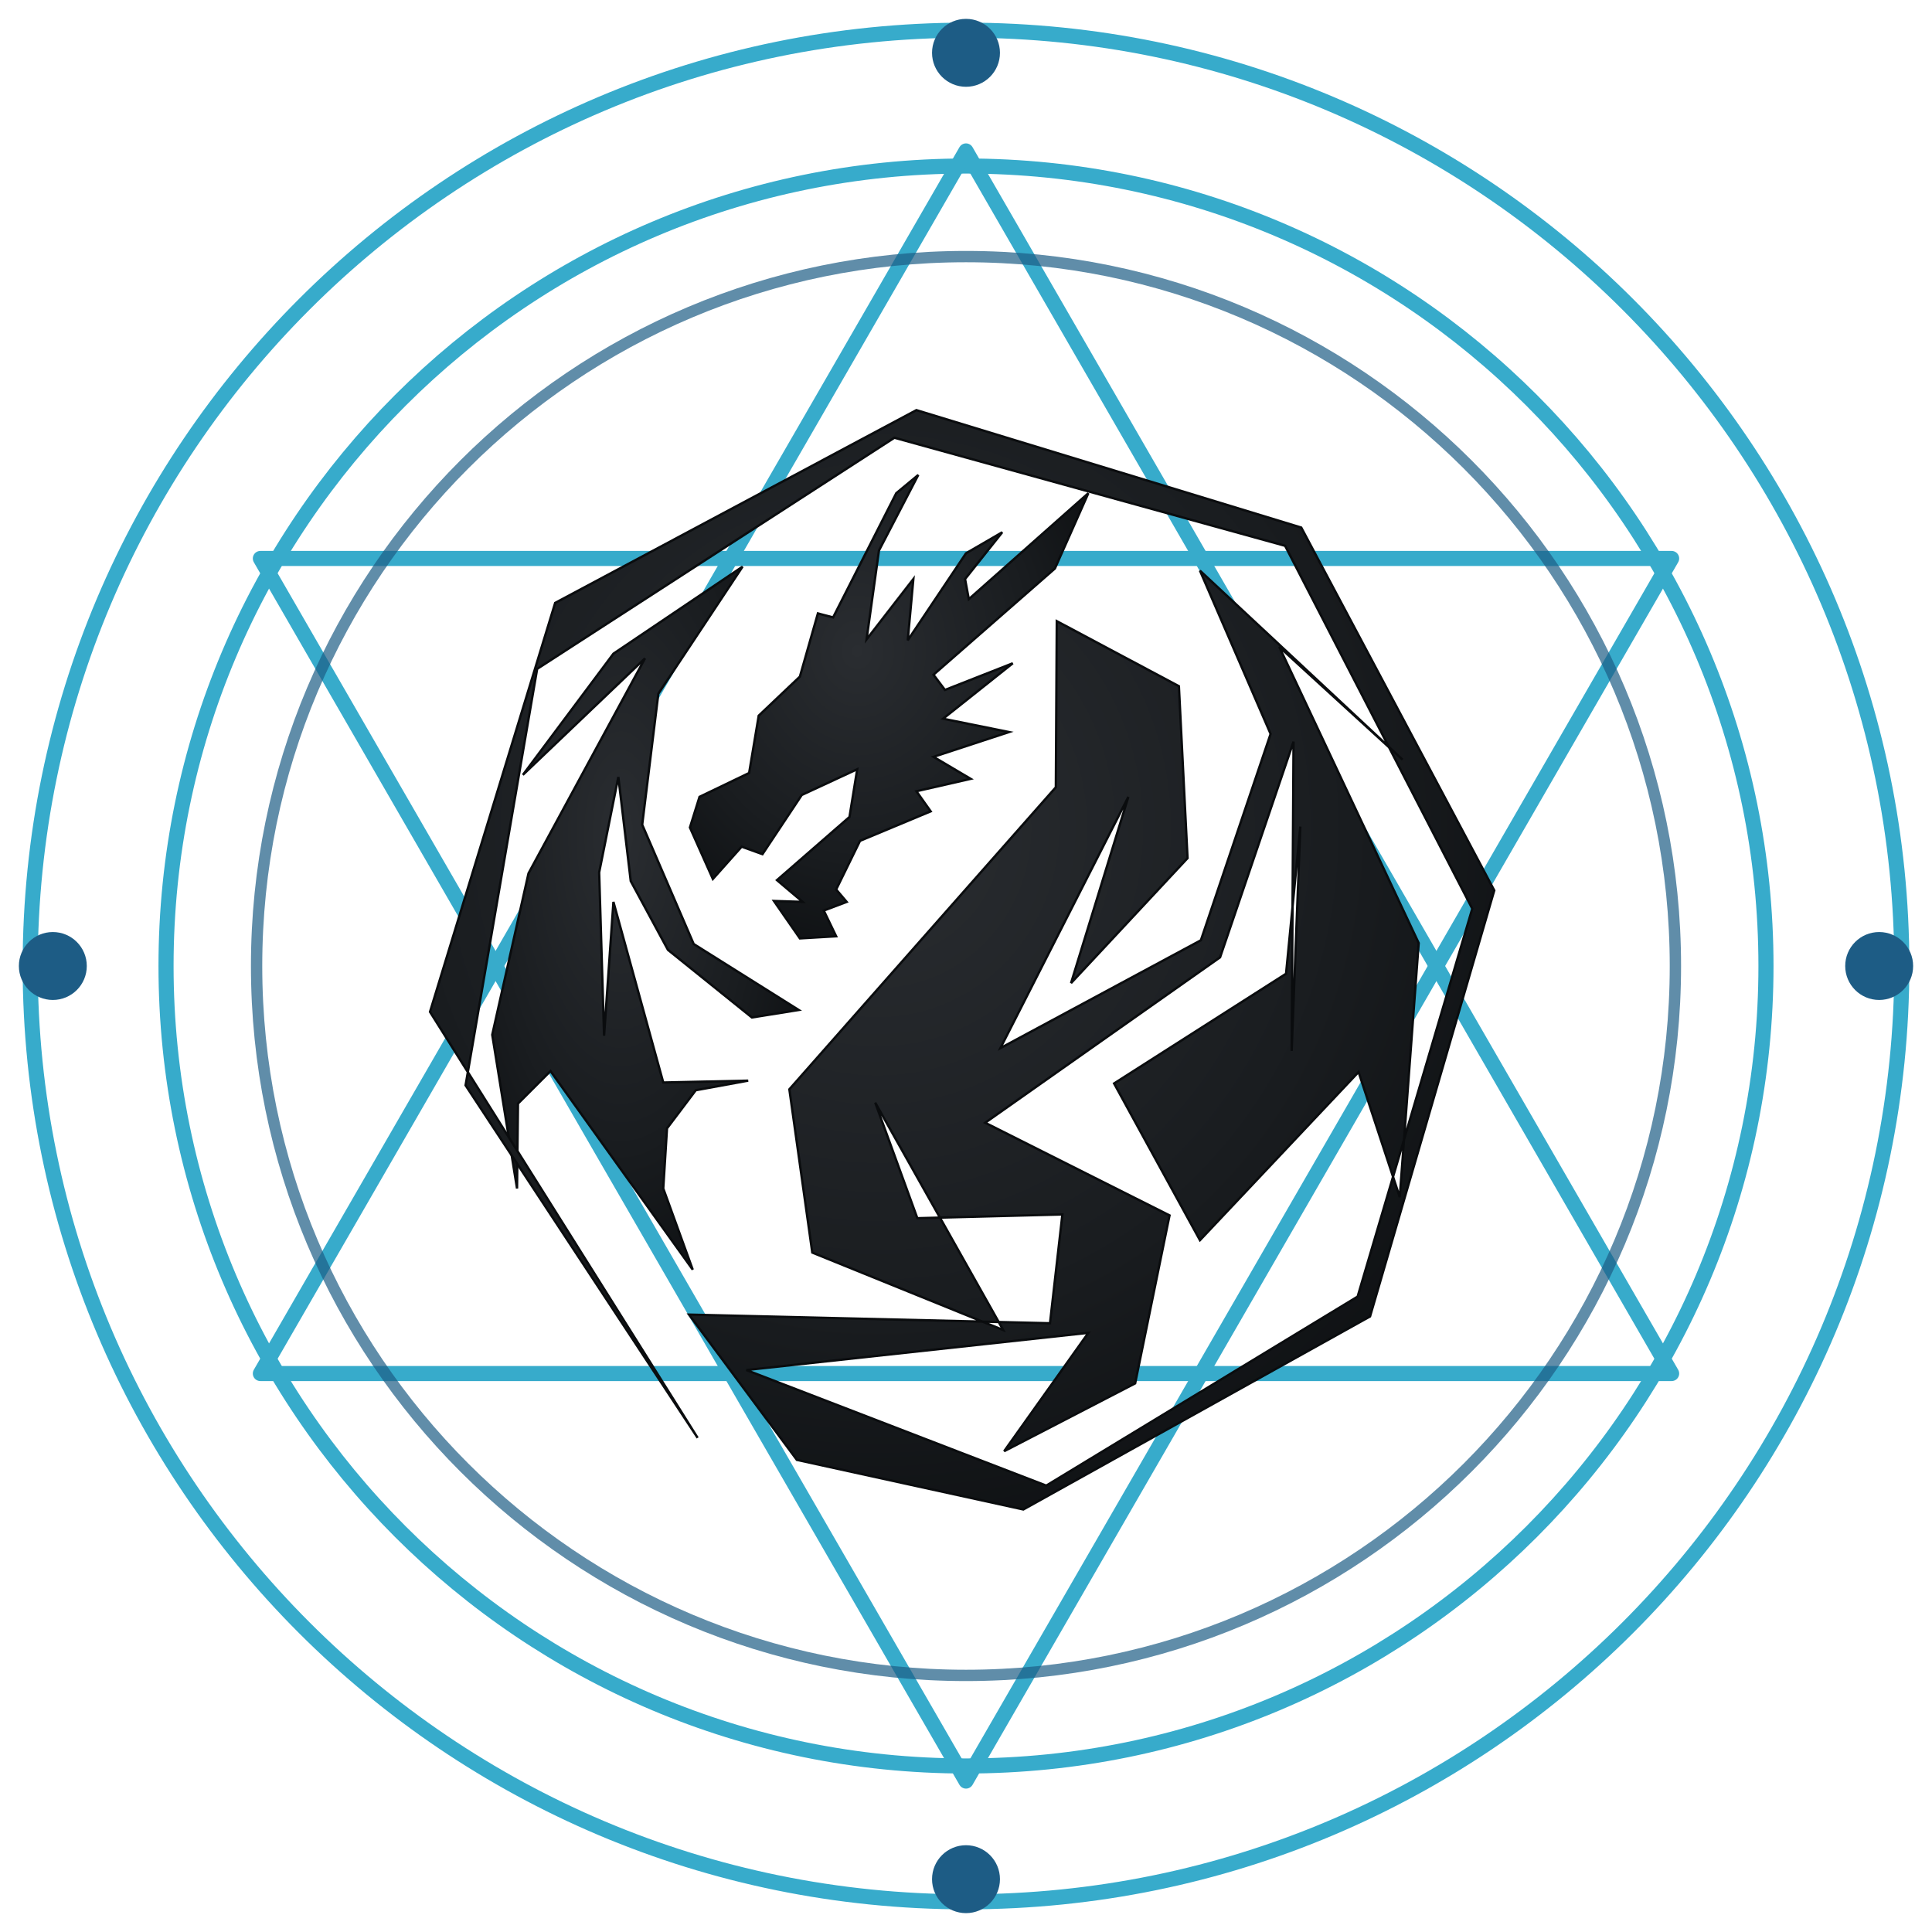
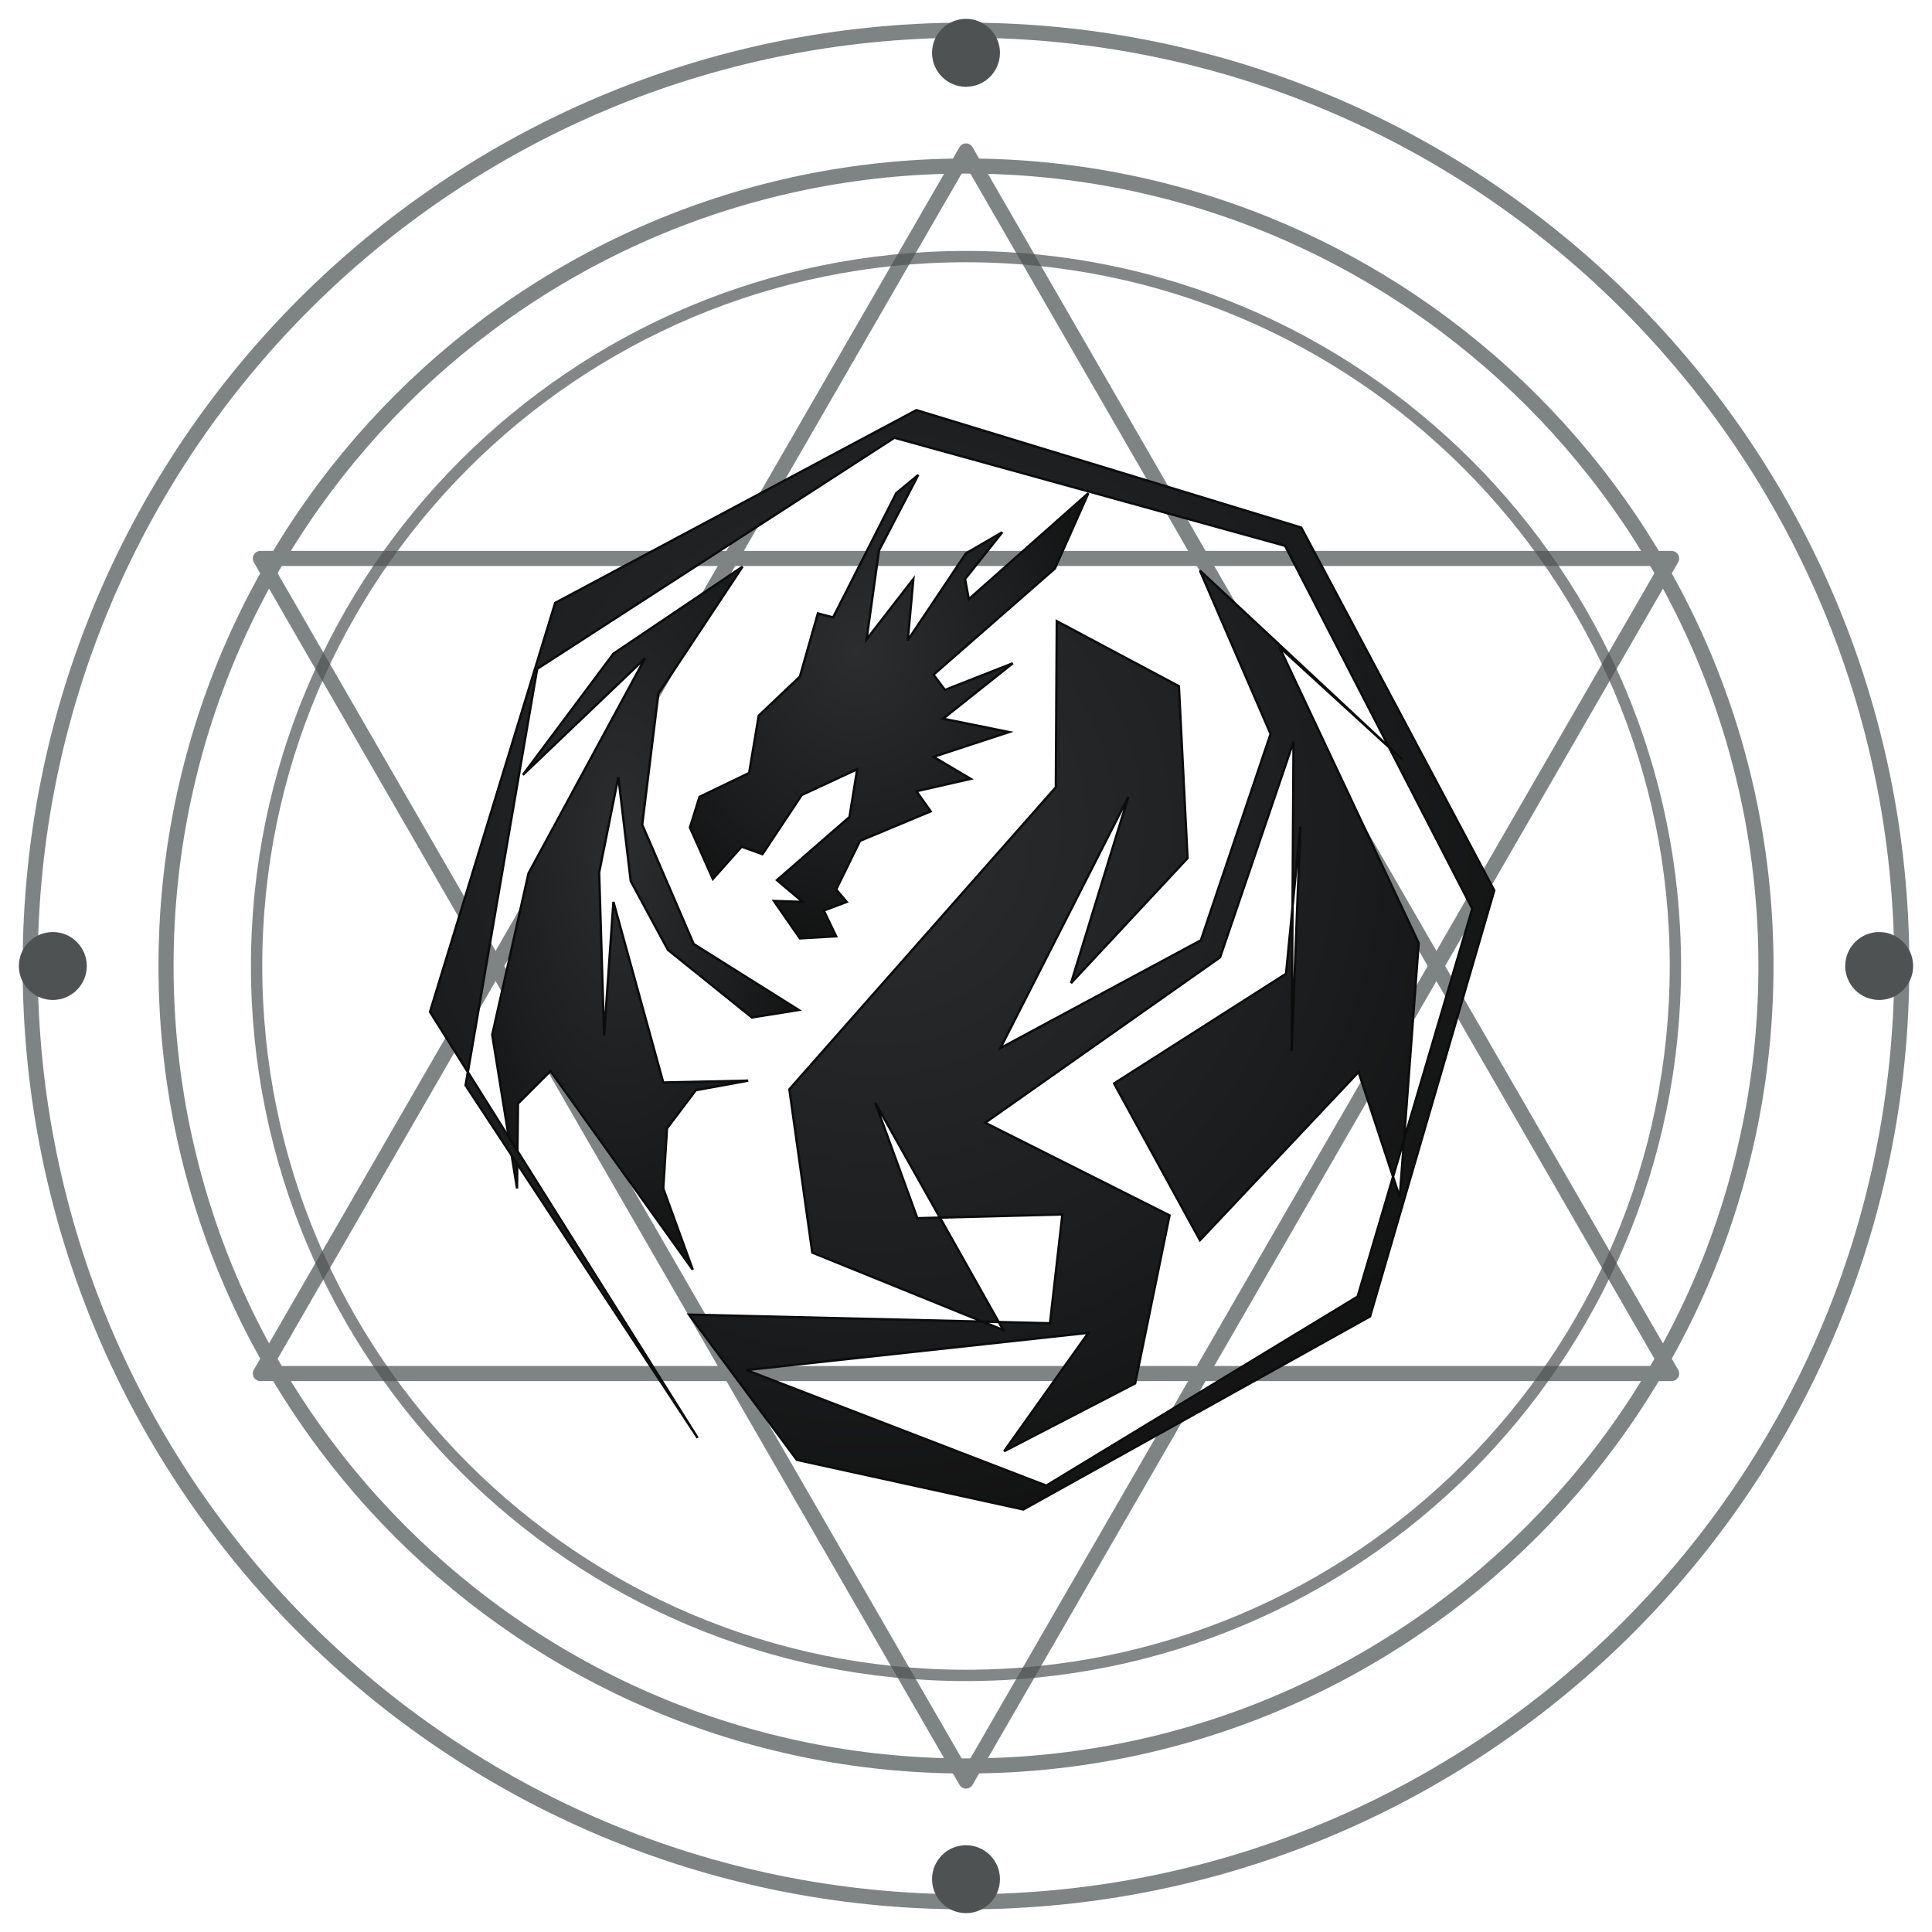
<svg xmlns="http://www.w3.org/2000/svg" viewBox="0 0 512 512" width="512" height="512" role="img" aria-label="Basilisk sigil">
  <defs>
    <radialGradient id="dg" cx="42%" cy="38%" r="75%">
-       <stop offset="0%" stop-color="#2a2d31" />
-       <stop offset="60%" stop-color="#191c1f" />
-       <stop offset="100%" stop-color="#0b0d0f" />
+       <stop offset="0%" stop-color="#2c2d2f" />
+       <stop offset="60%" stop-color="#1b1c1d" />
+       <stop offset="100%" stop-color="#0d0d0d" />
    </radialGradient>
    <filter id="rg" x="-30%" y="-30%" width="160%" height="160%">
      <feGaussianBlur stdDeviation="3" result="b" />
      <feMerge>
        <feMergeNode in="b" />
        <feMergeNode in="SourceGraphic" />
      </feMerge>
    </filter>
  </defs>
-   <g fill="none" stroke="#26a4c7" stroke-width="4" stroke-linejoin="round" opacity="0.92">
+   <g fill="none" stroke="#73797a" stroke-width="4" stroke-linejoin="round" opacity="0.92">
    <circle cx="256" cy="256" r="248" />
    <circle cx="256" cy="256" r="212" />
    <polygon points="256,40 443,364 69,364" />
    <polygon points="256,472 443,148 69,148" />
  </g>
-   <g fill="#1d5c85">
+   <g fill="#4f5253">
    <circle cx="256" cy="14" r="9" />
    <circle cx="256" cy="498" r="9" />
    <circle cx="14" cy="256" r="9" />
    <circle cx="498" cy="256" r="9" />
  </g>
-   <g fill="none" stroke="#1d5c85" stroke-width="3" opacity="0.7">
+   <g fill="none" stroke="#4f5253" stroke-width="3" opacity="0.7">
    <circle cx="256" cy="256" r="188" />
  </g>
  <g transform="translate(256 256) scale(0.62) translate(-256 -256)">
-     <g fill="url(#dg)" fill-rule="evenodd" stroke="#0a0c0e" stroke-width="1">
+     <g fill="url(#dg)" fill-rule="evenodd" stroke="#0c0c0c" stroke-width="1">
      <path d="M 160.5 85.3 L 105.3 122.5 L 66.6 174.3 L 118.8 124.5 L 69.0 216.4 L 53.5 285.4 L 64.1 351.1 L 64.5 314.8 L 78.4 300.9 L 139.2 385.8 L 126.6 351.1 L 128.2 325.4 L 140.5 309.1 L 162.9 305.0 L 126.6 305.8 L 105.3 228.6 L 101.3 285.8 L 99.2 216.0 L 107.4 175.2 L 112.7 219.7 L 128.6 249.1 L 164.5 278.0 L 184.5 274.8 L 139.6 246.6 L 117.6 195.6 L 124.5 139.6 Z" />
      <path d="M 308.3 53.9 L 257.2 99.2 L 255.6 90.6 L 271.5 70.6 L 256.0 79.6 L 231.1 116.8 L 233.5 90.6 L 213.5 116.4 L 218.8 78.4 L 235.6 46.1 L 226.2 53.9 L 199.2 107.0 L 192.7 105.3 L 185.0 132.3 L 167.4 149.0 L 163.3 173.5 L 142.1 183.7 L 138.0 196.8 L 147.8 218.8 L 160.1 205.0 L 169.0 208.2 L 185.8 182.9 L 209.5 171.9 L 206.2 192.3 L 175.2 219.3 L 186.2 228.6 L 173.9 228.2 L 185.0 244.2 L 200.5 243.3 L 195.2 232.3 L 205.0 228.6 L 200.5 223.3 L 210.7 202.5 L 240.9 189.9 L 234.8 181.3 L 258.0 176.0 L 242.1 166.6 L 274.4 156.0 L 246.2 150.3 L 276.0 126.6 L 247.0 138.0 L 242.1 131.5 L 294.0 86.1 Z" />
      <path d="M 234.8 18.4 L 80.4 100.8 L 26.9 275.6 L 141.3 457.7 L 42.1 307.0 L 72.7 129.0 L 225.4 30.2 L 392.4 76.4 L 472.4 231.5 L 423.4 397.3 L 290.3 478.1 L 162.1 428.7 L 308.3 412.8 L 272.3 463.4 L 328.3 434.4 L 343.0 362.6 L 264.2 323.0 L 364.6 252.3 L 396.0 160.1 L 395.2 292.3 L 398.9 196.4 L 392.8 259.3 L 319.3 306.2 L 356.0 373.2 L 423.8 301.3 L 441.4 354.8 L 449.5 246.2 L 389.9 119.6 L 442.6 167.8 L 356.0 87.0 L 386.2 156.8 L 356.4 245.0 L 270.7 291.1 L 325.4 183.7 L 300.9 263.3 L 350.7 209.9 L 347.0 136.4 L 294.8 108.6 L 294.4 179.6 L 180.5 308.7 L 190.3 378.5 L 271.9 411.6 L 217.2 314.4 L 235.2 363.8 L 297.2 362.2 L 291.9 408.7 L 137.6 405.0 L 183.7 467.1 L 280.5 488.3 L 428.7 405.8 L 481.8 223.7 L 399.3 68.6 Z" />
    </g>
  </g>
</svg>
